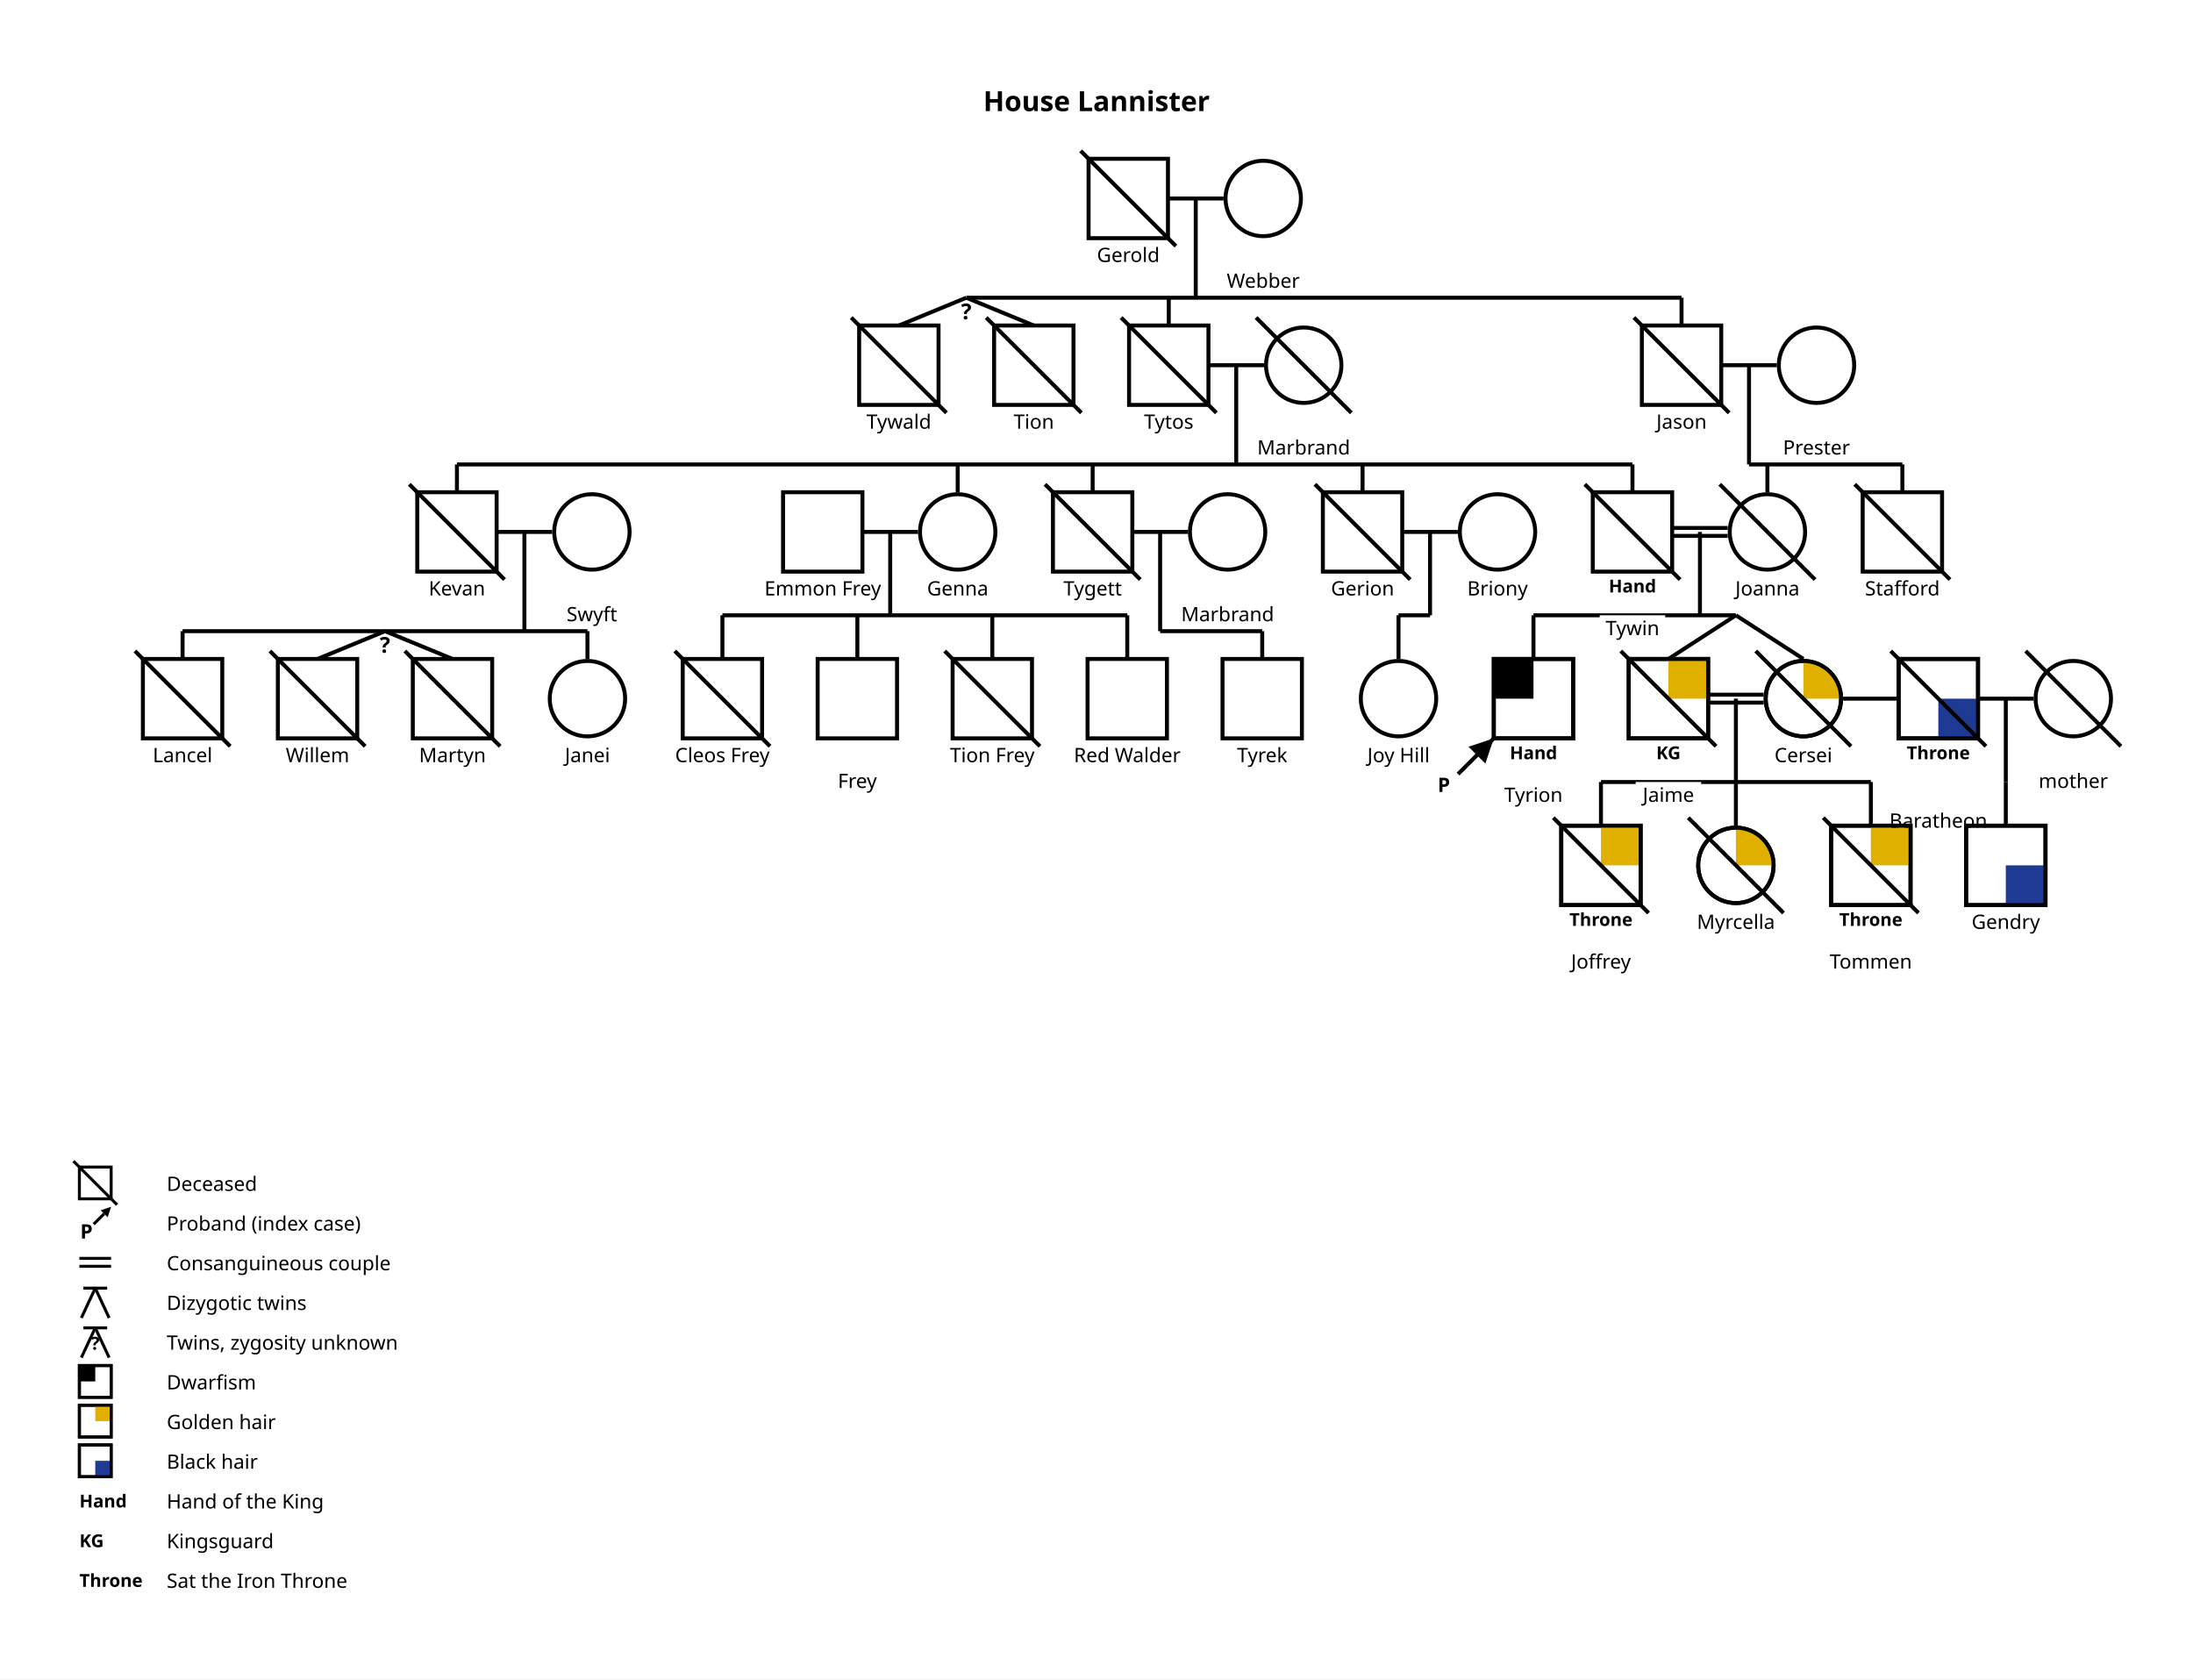
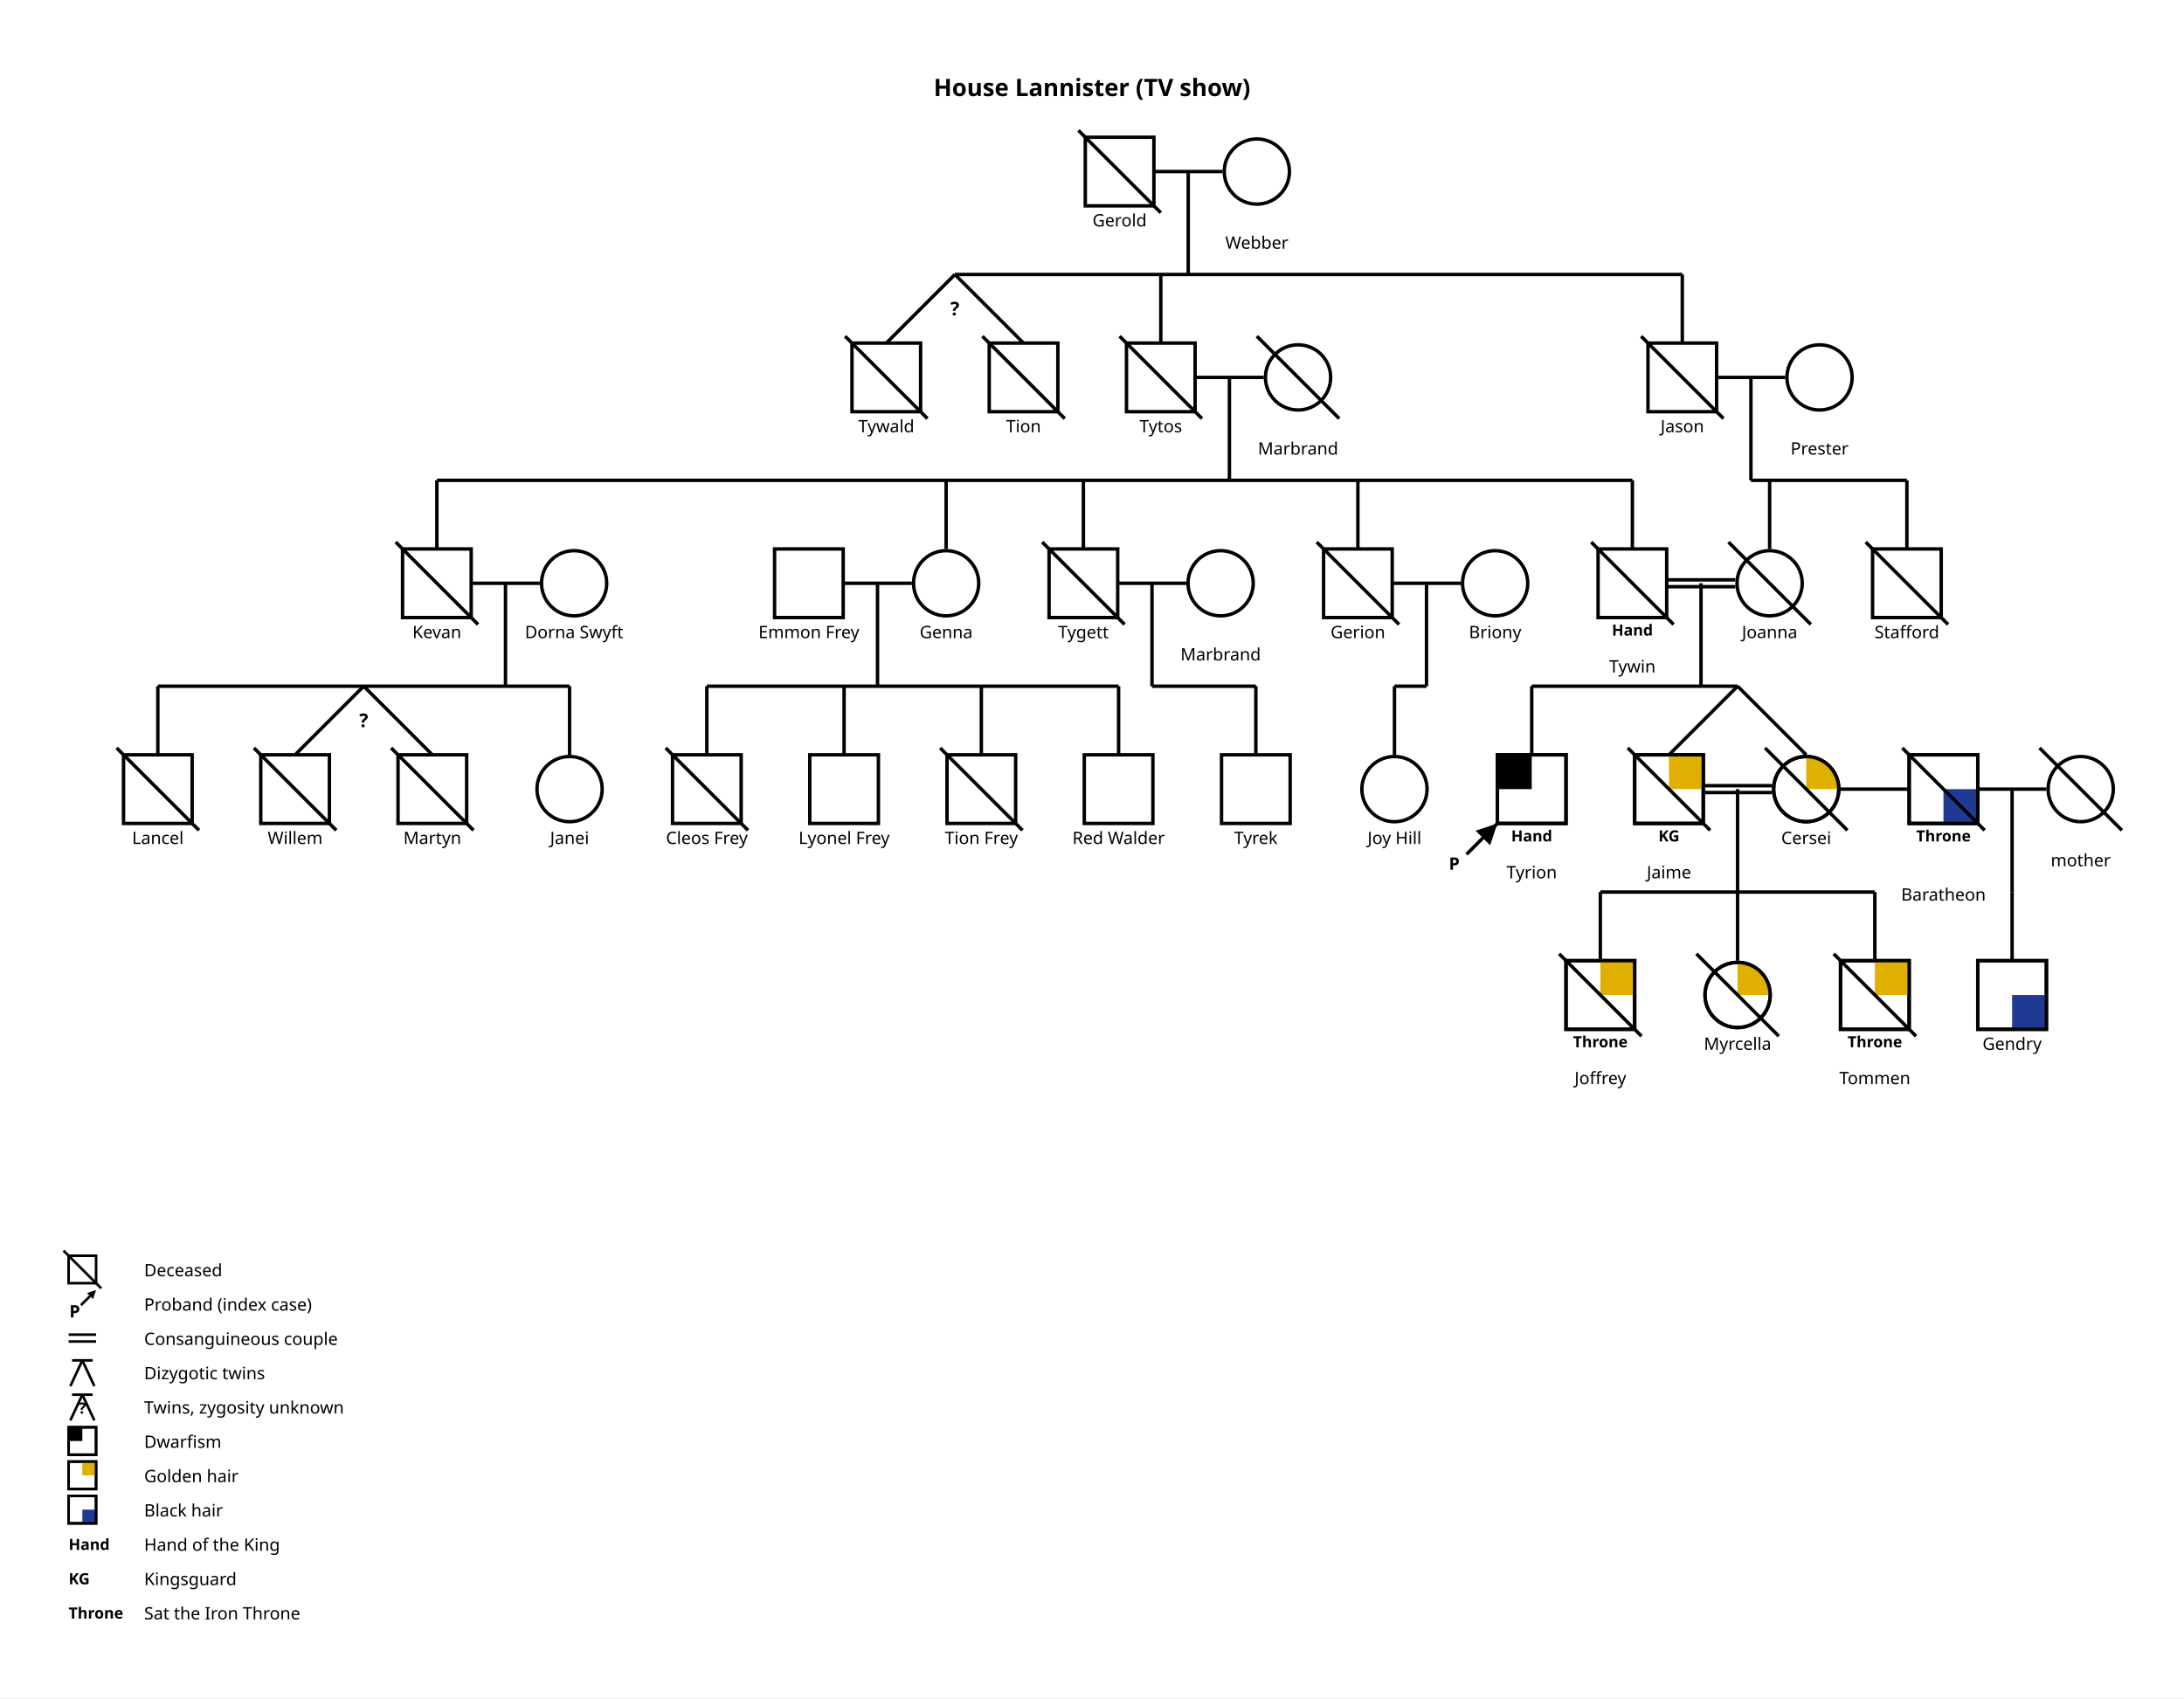
- <svg xmlns="http://www.w3.org/2000/svg" width="1105" height="846" viewBox="0 0 1105 846">
+ <svg xmlns="http://www.w3.org/2000/svg" width="1273" height="990" viewBox="0 0 1273 990">
  <defs>
    <marker id="proband-arrowhead" markerWidth="6" markerHeight="6" refX="6" refY="3" orient="auto">
      <path d="M 0 0 L 6 3 L 0 6 Z" fill="black" />
    </marker>
  </defs>
-   <rect width="1105" height="846" fill="white" />
-   <text class="chart-title" x="552.5" y="56" text-anchor="middle" font-family="sans-serif" font-size="14" font-weight="bold" fill="black">House Lannister</text>
+   <rect width="1273" height="990" fill="white" />
+   <text class="chart-title" x="636.5" y="56" text-anchor="middle" font-family="sans-serif" font-size="14" font-weight="bold" fill="black">House Lannister (TV show)</text>
  <g transform="translate(92 100)">
    <g class="couple-lines">
-       <path d="M 496.51 0 L 524.51 0" stroke="black" stroke-width="2" fill="none" />
-       <path d="M 516.91 84 L 544.91 84" stroke="black" stroke-width="2" fill="none" />
-       <path d="M 775.29 84 L 803.29 84" stroke="black" stroke-width="2" fill="none" />
-       <path d="M 158.24 168 L 186.24 168" stroke="black" stroke-width="2" fill="none" />
-       <path d="M 342.56 168 L 370.56 168" stroke="black" stroke-width="2" fill="none" />
-       <path d="M 478.56 168 L 506.56 168" stroke="black" stroke-width="2" fill="none" />
-       <path d="M 614.56 168 L 642.56 168" stroke="black" stroke-width="2" fill="none" />
-       <path d="M 750.56 166 L 778.56 166" stroke="black" stroke-width="2" fill="none" />
-       <path d="M 750.56 170 L 778.56 170" stroke="black" stroke-width="2" fill="none" />
-       <path d="M 768.68 250 L 796.68 250" stroke="black" stroke-width="2" fill="none" />
-       <path d="M 768.68 254 L 796.68 254" stroke="black" stroke-width="2" fill="none" />
-       <path d="M 836.68 252 L 864.68 252" stroke="black" stroke-width="2" fill="none" />
-       <path d="M 904.68 252 L 932.68 252" stroke="black" stroke-width="2" fill="none" />
+       <path d="M 580.59 0 L 620.59 0" stroke="black" stroke-width="2" fill="none" />
+       <path d="M 604.6 120 L 644.6 120" stroke="black" stroke-width="2" fill="none" />
+       <path d="M 908.57 120 L 948.57 120" stroke="black" stroke-width="2" fill="none" />
+       <path d="M 182.64 240 L 222.64 240" stroke="black" stroke-width="2" fill="none" />
+       <path d="M 399.48 240 L 439.48 240" stroke="black" stroke-width="2" fill="none" />
+       <path d="M 559.48 240 L 599.48 240" stroke="black" stroke-width="2" fill="none" />
+       <path d="M 719.48 240 L 759.48 240" stroke="black" stroke-width="2" fill="none" />
+       <path d="M 879.48 238 L 919.48 238" stroke="black" stroke-width="2" fill="none" />
+       <path d="M 879.48 242 L 919.48 242" stroke="black" stroke-width="2" fill="none" />
+       <path d="M 900.8 358 L 940.8 358" stroke="black" stroke-width="2" fill="none" />
+       <path d="M 900.8 362 L 940.8 362" stroke="black" stroke-width="2" fill="none" />
+       <path d="M 980.8 360 L 1020.8 360" stroke="black" stroke-width="2" fill="none" />
+       <path d="M 1060.8 360 L 1100.8 360" stroke="black" stroke-width="2" fill="none" />
    </g>
    <g class="sibship-lines">
-       <line x1="510.51" y1="0" x2="510.51" y2="50" stroke="black" stroke-width="2" />
-       <line x1="394.91" y1="50" x2="755.29" y2="50" stroke="black" stroke-width="2" />
-       <line x1="394.91" y1="50" x2="360.91" y2="64" stroke="black" stroke-width="2" />
-       <line x1="394.91" y1="50" x2="428.91" y2="64" stroke="black" stroke-width="2" />
-       <line x1="496.91" y1="50" x2="496.91" y2="64" stroke="black" stroke-width="2" />
-       <line x1="755.29" y1="50" x2="755.29" y2="64" stroke="black" stroke-width="2" />
-       <text x="394.91" y="60.85" text-anchor="middle" font-family="sans-serif" font-size="11" font-weight="bold" fill="black">?</text>
-       <line x1="530.91" y1="84" x2="530.91" y2="134" stroke="black" stroke-width="2" />
-       <line x1="138.24" y1="134" x2="730.56" y2="134" stroke="black" stroke-width="2" />
-       <line x1="138.24" y1="134" x2="138.24" y2="148" stroke="black" stroke-width="2" />
-       <line x1="390.56" y1="134" x2="390.56" y2="148" stroke="black" stroke-width="2" />
-       <line x1="458.56" y1="134" x2="458.56" y2="148" stroke="black" stroke-width="2" />
-       <line x1="594.56" y1="134" x2="594.56" y2="148" stroke="black" stroke-width="2" />
-       <line x1="730.56" y1="134" x2="730.56" y2="148" stroke="black" stroke-width="2" />
-       <line x1="789.29" y1="84" x2="789.29" y2="134" stroke="black" stroke-width="2" />
-       <line x1="789.29" y1="134" x2="866.56" y2="134" stroke="black" stroke-width="2" />
-       <line x1="798.56" y1="134" x2="798.56" y2="148" stroke="black" stroke-width="2" />
-       <line x1="866.56" y1="134" x2="866.56" y2="148" stroke="black" stroke-width="2" />
-       <line x1="172.24" y1="168" x2="172.24" y2="218" stroke="black" stroke-width="2" />
-       <line x1="0" y1="218" x2="204" y2="218" stroke="black" stroke-width="2" />
-       <line x1="0" y1="218" x2="0" y2="232" stroke="black" stroke-width="2" />
-       <line x1="102" y1="218" x2="68" y2="232" stroke="black" stroke-width="2" />
-       <line x1="102" y1="218" x2="136" y2="232" stroke="black" stroke-width="2" />
-       <line x1="204" y1="218" x2="204" y2="232" stroke="black" stroke-width="2" />
-       <text x="102" y="228.85" text-anchor="middle" font-family="sans-serif" font-size="11" font-weight="bold" fill="black">?</text>
-       <line x1="356.56" y1="168" x2="356.56" y2="210" stroke="black" stroke-width="2" />
-       <line x1="272" y1="210" x2="476" y2="210" stroke="black" stroke-width="2" />
-       <line x1="272" y1="210" x2="272" y2="232" stroke="black" stroke-width="2" />
-       <line x1="340" y1="210" x2="340" y2="232" stroke="black" stroke-width="2" />
-       <line x1="408" y1="210" x2="408" y2="232" stroke="black" stroke-width="2" />
-       <line x1="476" y1="210" x2="476" y2="232" stroke="black" stroke-width="2" />
-       <line x1="492.56" y1="168" x2="492.56" y2="218" stroke="black" stroke-width="2" />
-       <line x1="492.56" y1="218" x2="544" y2="218" stroke="black" stroke-width="2" />
-       <line x1="544" y1="218" x2="544" y2="232" stroke="black" stroke-width="2" />
-       <line x1="628.56" y1="168" x2="628.56" y2="210" stroke="black" stroke-width="2" />
-       <line x1="612.68" y1="210" x2="628.56" y2="210" stroke="black" stroke-width="2" />
-       <line x1="612.68" y1="210" x2="612.68" y2="232" stroke="black" stroke-width="2" />
-       <line x1="764.56" y1="168" x2="764.56" y2="210" stroke="black" stroke-width="2" />
-       <line x1="680.68" y1="210" x2="782.68" y2="210" stroke="black" stroke-width="2" />
-       <line x1="680.68" y1="210" x2="680.68" y2="232" stroke="black" stroke-width="2" />
-       <line x1="782.68" y1="210" x2="748.68" y2="232" stroke="black" stroke-width="2" />
-       <line x1="782.68" y1="210" x2="816.68" y2="232" stroke="black" stroke-width="2" />
-       <line x1="782.68" y1="252" x2="782.68" y2="294" stroke="black" stroke-width="2" />
-       <line x1="714.68" y1="294" x2="850.68" y2="294" stroke="black" stroke-width="2" />
-       <line x1="714.68" y1="294" x2="714.68" y2="316" stroke="black" stroke-width="2" />
-       <line x1="782.68" y1="294" x2="782.68" y2="316" stroke="black" stroke-width="2" />
-       <line x1="850.68" y1="294" x2="850.68" y2="316" stroke="black" stroke-width="2" />
-       <line x1="918.68" y1="252" x2="918.68" y2="294" stroke="black" stroke-width="2" />
-       <line x1="918.68" y1="294" x2="918.68" y2="294" stroke="black" stroke-width="2" />
-       <line x1="918.68" y1="294" x2="918.68" y2="316" stroke="black" stroke-width="2" />
+       <line x1="600.59" y1="0" x2="600.59" y2="60" stroke="black" stroke-width="2" />
+       <line x1="464.6" y1="60" x2="888.57" y2="60" stroke="black" stroke-width="2" />
+       <line x1="464.6" y1="60" x2="424.6" y2="100" stroke="black" stroke-width="2" />
+       <line x1="464.6" y1="60" x2="504.6" y2="100" stroke="black" stroke-width="2" />
+       <line x1="584.6" y1="60" x2="584.6" y2="100" stroke="black" stroke-width="2" />
+       <line x1="888.57" y1="60" x2="888.57" y2="100" stroke="black" stroke-width="2" />
+       <text x="464.6" y="83.85" text-anchor="middle" font-family="sans-serif" font-size="11" font-weight="bold" fill="black">?</text>
+       <line x1="624.6" y1="120" x2="624.6" y2="180" stroke="black" stroke-width="2" />
+       <line x1="162.64" y1="180" x2="859.48" y2="180" stroke="black" stroke-width="2" />
+       <line x1="162.64" y1="180" x2="162.64" y2="220" stroke="black" stroke-width="2" />
+       <line x1="459.48" y1="180" x2="459.48" y2="220" stroke="black" stroke-width="2" />
+       <line x1="539.48" y1="180" x2="539.48" y2="220" stroke="black" stroke-width="2" />
+       <line x1="699.48" y1="180" x2="699.48" y2="220" stroke="black" stroke-width="2" />
+       <line x1="859.48" y1="180" x2="859.48" y2="220" stroke="black" stroke-width="2" />
+       <line x1="928.57" y1="120" x2="928.57" y2="180" stroke="black" stroke-width="2" />
+       <line x1="928.57" y1="180" x2="1019.48" y2="180" stroke="black" stroke-width="2" />
+       <line x1="939.48" y1="180" x2="939.48" y2="220" stroke="black" stroke-width="2" />
+       <line x1="1019.48" y1="180" x2="1019.48" y2="220" stroke="black" stroke-width="2" />
+       <line x1="202.64" y1="240" x2="202.64" y2="300" stroke="black" stroke-width="2" />
+       <line x1="0" y1="300" x2="240" y2="300" stroke="black" stroke-width="2" />
+       <line x1="0" y1="300" x2="0" y2="340" stroke="black" stroke-width="2" />
+       <line x1="120" y1="300" x2="80" y2="340" stroke="black" stroke-width="2" />
+       <line x1="120" y1="300" x2="160" y2="340" stroke="black" stroke-width="2" />
+       <line x1="240" y1="300" x2="240" y2="340" stroke="black" stroke-width="2" />
+       <text x="120" y="323.85" text-anchor="middle" font-family="sans-serif" font-size="11" font-weight="bold" fill="black">?</text>
+       <line x1="419.48" y1="240" x2="419.48" y2="300" stroke="black" stroke-width="2" />
+       <line x1="320" y1="300" x2="560" y2="300" stroke="black" stroke-width="2" />
+       <line x1="320" y1="300" x2="320" y2="340" stroke="black" stroke-width="2" />
+       <line x1="400" y1="300" x2="400" y2="340" stroke="black" stroke-width="2" />
+       <line x1="480" y1="300" x2="480" y2="340" stroke="black" stroke-width="2" />
+       <line x1="560" y1="300" x2="560" y2="340" stroke="black" stroke-width="2" />
+       <line x1="579.48" y1="240" x2="579.48" y2="300" stroke="black" stroke-width="2" />
+       <line x1="579.48" y1="300" x2="640" y2="300" stroke="black" stroke-width="2" />
+       <line x1="640" y1="300" x2="640" y2="340" stroke="black" stroke-width="2" />
+       <line x1="739.48" y1="240" x2="739.48" y2="300" stroke="black" stroke-width="2" />
+       <line x1="720.8" y1="300" x2="739.48" y2="300" stroke="black" stroke-width="2" />
+       <line x1="720.8" y1="300" x2="720.8" y2="340" stroke="black" stroke-width="2" />
+       <line x1="899.48" y1="240" x2="899.48" y2="300" stroke="black" stroke-width="2" />
+       <line x1="800.8" y1="300" x2="920.8" y2="300" stroke="black" stroke-width="2" />
+       <line x1="800.8" y1="300" x2="800.8" y2="340" stroke="black" stroke-width="2" />
+       <line x1="920.8" y1="300" x2="880.8" y2="340" stroke="black" stroke-width="2" />
+       <line x1="920.8" y1="300" x2="960.8" y2="340" stroke="black" stroke-width="2" />
+       <line x1="920.8" y1="360" x2="920.8" y2="420" stroke="black" stroke-width="2" />
+       <line x1="840.8" y1="420" x2="1000.8" y2="420" stroke="black" stroke-width="2" />
+       <line x1="840.8" y1="420" x2="840.8" y2="460" stroke="black" stroke-width="2" />
+       <line x1="920.8" y1="420" x2="920.8" y2="460" stroke="black" stroke-width="2" />
+       <line x1="1000.8" y1="420" x2="1000.8" y2="460" stroke="black" stroke-width="2" />
+       <line x1="1080.8" y1="360" x2="1080.8" y2="420" stroke="black" stroke-width="2" />
+       <line x1="1080.8" y1="420" x2="1080.8" y2="420" stroke="black" stroke-width="2" />
+       <line x1="1080.8" y1="420" x2="1080.8" y2="460" stroke="black" stroke-width="2" />
    </g>
    <g class="assisted-lines">
</g>
    <g class="duplicate-arcs">
</g>
    <g class="symbols">
-       <g transform="translate(476.51 0)">
-         <rect x="-20" y="-20" width="40" height="40" stroke="black" stroke-width="2" fill="white" />
-         <line x1="-24" y1="-24" x2="24" y2="24" stroke="black" stroke-width="2" />
-       </g>
-       <g transform="translate(544.51 0)">
-         <circle cx="0" cy="0" r="19" stroke="black" stroke-width="2" fill="white" />
-       </g>
-       <g transform="translate(360.91 84)">
-         <rect x="-20" y="-20" width="40" height="40" stroke="black" stroke-width="2" fill="white" />
-         <line x1="-24" y1="-24" x2="24" y2="24" stroke="black" stroke-width="2" />
-       </g>
-       <g transform="translate(428.91 84)">
-         <rect x="-20" y="-20" width="40" height="40" stroke="black" stroke-width="2" fill="white" />
-         <line x1="-24" y1="-24" x2="24" y2="24" stroke="black" stroke-width="2" />
-       </g>
-       <g transform="translate(496.91 84)">
-         <rect x="-20" y="-20" width="40" height="40" stroke="black" stroke-width="2" fill="white" />
-         <line x1="-24" y1="-24" x2="24" y2="24" stroke="black" stroke-width="2" />
-       </g>
-       <g transform="translate(564.91 84)">
-         <circle cx="0" cy="0" r="19" stroke="black" stroke-width="2" fill="white" />
-         <line x1="-24" y1="-24" x2="24" y2="24" stroke="black" stroke-width="2" />
-       </g>
-       <g transform="translate(755.29 84)">
-         <rect x="-20" y="-20" width="40" height="40" stroke="black" stroke-width="2" fill="white" />
-         <line x1="-24" y1="-24" x2="24" y2="24" stroke="black" stroke-width="2" />
-       </g>
-       <g transform="translate(823.29 84)">
-         <circle cx="0" cy="0" r="19" stroke="black" stroke-width="2" fill="white" />
-       </g>
-       <g transform="translate(138.24 168)">
-         <rect x="-20" y="-20" width="40" height="40" stroke="black" stroke-width="2" fill="white" />
-         <line x1="-24" y1="-24" x2="24" y2="24" stroke="black" stroke-width="2" />
-       </g>
-       <g transform="translate(206.24 168)">
-         <circle cx="0" cy="0" r="19" stroke="black" stroke-width="2" fill="white" />
-       </g>
-       <g transform="translate(322.56 168)">
-         <rect x="-20" y="-20" width="40" height="40" stroke="black" stroke-width="2" fill="white" />
-       </g>
-       <g transform="translate(390.56 168)">
-         <circle cx="0" cy="0" r="19" stroke="black" stroke-width="2" fill="white" />
-       </g>
-       <g transform="translate(458.56 168)">
-         <rect x="-20" y="-20" width="40" height="40" stroke="black" stroke-width="2" fill="white" />
-         <line x1="-24" y1="-24" x2="24" y2="24" stroke="black" stroke-width="2" />
-       </g>
-       <g transform="translate(526.56 168)">
-         <circle cx="0" cy="0" r="19" stroke="black" stroke-width="2" fill="white" />
-       </g>
-       <g transform="translate(594.56 168)">
-         <rect x="-20" y="-20" width="40" height="40" stroke="black" stroke-width="2" fill="white" />
-         <line x1="-24" y1="-24" x2="24" y2="24" stroke="black" stroke-width="2" />
-       </g>
-       <g transform="translate(662.56 168)">
-         <circle cx="0" cy="0" r="19" stroke="black" stroke-width="2" fill="white" />
-       </g>
-       <g transform="translate(730.56 168)">
+       <g transform="translate(560.59 0)">
+         <rect x="-20" y="-20" width="40" height="40" stroke="black" stroke-width="2" fill="white" />
+         <line x1="-24" y1="-24" x2="24" y2="24" stroke="black" stroke-width="2" />
+       </g>
+       <g transform="translate(640.59 0)">
+         <circle cx="0" cy="0" r="19" stroke="black" stroke-width="2" fill="white" />
+       </g>
+       <g transform="translate(424.6 120)">
+         <rect x="-20" y="-20" width="40" height="40" stroke="black" stroke-width="2" fill="white" />
+         <line x1="-24" y1="-24" x2="24" y2="24" stroke="black" stroke-width="2" />
+       </g>
+       <g transform="translate(504.6 120)">
+         <rect x="-20" y="-20" width="40" height="40" stroke="black" stroke-width="2" fill="white" />
+         <line x1="-24" y1="-24" x2="24" y2="24" stroke="black" stroke-width="2" />
+       </g>
+       <g transform="translate(584.6 120)">
+         <rect x="-20" y="-20" width="40" height="40" stroke="black" stroke-width="2" fill="white" />
+         <line x1="-24" y1="-24" x2="24" y2="24" stroke="black" stroke-width="2" />
+       </g>
+       <g transform="translate(664.6 120)">
+         <circle cx="0" cy="0" r="19" stroke="black" stroke-width="2" fill="white" />
+         <line x1="-24" y1="-24" x2="24" y2="24" stroke="black" stroke-width="2" />
+       </g>
+       <g transform="translate(888.57 120)">
+         <rect x="-20" y="-20" width="40" height="40" stroke="black" stroke-width="2" fill="white" />
+         <line x1="-24" y1="-24" x2="24" y2="24" stroke="black" stroke-width="2" />
+       </g>
+       <g transform="translate(968.57 120)">
+         <circle cx="0" cy="0" r="19" stroke="black" stroke-width="2" fill="white" />
+       </g>
+       <g transform="translate(162.64 240)">
+         <rect x="-20" y="-20" width="40" height="40" stroke="black" stroke-width="2" fill="white" />
+         <line x1="-24" y1="-24" x2="24" y2="24" stroke="black" stroke-width="2" />
+       </g>
+       <g transform="translate(242.64 240)">
+         <circle cx="0" cy="0" r="19" stroke="black" stroke-width="2" fill="white" />
+       </g>
+       <g transform="translate(379.48 240)">
+         <rect x="-20" y="-20" width="40" height="40" stroke="black" stroke-width="2" fill="white" />
+       </g>
+       <g transform="translate(459.48 240)">
+         <circle cx="0" cy="0" r="19" stroke="black" stroke-width="2" fill="white" />
+       </g>
+       <g transform="translate(539.48 240)">
+         <rect x="-20" y="-20" width="40" height="40" stroke="black" stroke-width="2" fill="white" />
+         <line x1="-24" y1="-24" x2="24" y2="24" stroke="black" stroke-width="2" />
+       </g>
+       <g transform="translate(619.48 240)">
+         <circle cx="0" cy="0" r="19" stroke="black" stroke-width="2" fill="white" />
+       </g>
+       <g transform="translate(699.48 240)">
+         <rect x="-20" y="-20" width="40" height="40" stroke="black" stroke-width="2" fill="white" />
+         <line x1="-24" y1="-24" x2="24" y2="24" stroke="black" stroke-width="2" />
+       </g>
+       <g transform="translate(779.48 240)">
+         <circle cx="0" cy="0" r="19" stroke="black" stroke-width="2" fill="white" />
+       </g>
+       <g transform="translate(859.48 240)">
        <rect x="-20" y="-20" width="40" height="40" stroke="black" stroke-width="2" fill="white" />
        <text x="0" y="30.5" text-anchor="middle" font-family="sans-serif" font-size="9" font-weight="bold" fill="#000000">Hand</text>
        <line x1="-24" y1="-24" x2="24" y2="24" stroke="black" stroke-width="2" />
      </g>
-       <g transform="translate(798.56 168)">
-         <circle cx="0" cy="0" r="19" stroke="black" stroke-width="2" fill="white" />
-         <line x1="-24" y1="-24" x2="24" y2="24" stroke="black" stroke-width="2" />
-       </g>
-       <g transform="translate(866.56 168)">
-         <rect x="-20" y="-20" width="40" height="40" stroke="black" stroke-width="2" fill="white" />
-         <line x1="-24" y1="-24" x2="24" y2="24" stroke="black" stroke-width="2" />
-       </g>
-       <g transform="translate(0 252)">
-         <rect x="-20" y="-20" width="40" height="40" stroke="black" stroke-width="2" fill="white" />
-         <line x1="-24" y1="-24" x2="24" y2="24" stroke="black" stroke-width="2" />
-       </g>
-       <g transform="translate(68 252)">
-         <rect x="-20" y="-20" width="40" height="40" stroke="black" stroke-width="2" fill="white" />
-         <line x1="-24" y1="-24" x2="24" y2="24" stroke="black" stroke-width="2" />
-       </g>
-       <g transform="translate(136 252)">
-         <rect x="-20" y="-20" width="40" height="40" stroke="black" stroke-width="2" fill="white" />
-         <line x1="-24" y1="-24" x2="24" y2="24" stroke="black" stroke-width="2" />
-       </g>
-       <g transform="translate(204 252)">
-         <circle cx="0" cy="0" r="19" stroke="black" stroke-width="2" fill="white" />
-       </g>
-       <g transform="translate(272 252)">
-         <rect x="-20" y="-20" width="40" height="40" stroke="black" stroke-width="2" fill="white" />
-         <line x1="-24" y1="-24" x2="24" y2="24" stroke="black" stroke-width="2" />
-       </g>
-       <g transform="translate(340 252)">
-         <rect x="-20" y="-20" width="40" height="40" stroke="black" stroke-width="2" fill="white" />
-       </g>
-       <g transform="translate(408 252)">
-         <rect x="-20" y="-20" width="40" height="40" stroke="black" stroke-width="2" fill="white" />
-         <line x1="-24" y1="-24" x2="24" y2="24" stroke="black" stroke-width="2" />
-       </g>
-       <g transform="translate(476 252)">
-         <rect x="-20" y="-20" width="40" height="40" stroke="black" stroke-width="2" fill="white" />
-       </g>
-       <g transform="translate(544 252)">
-         <rect x="-20" y="-20" width="40" height="40" stroke="black" stroke-width="2" fill="white" />
-       </g>
-       <g transform="translate(612.68 252)">
-         <circle cx="0" cy="0" r="19" stroke="black" stroke-width="2" fill="white" />
-       </g>
-       <g transform="translate(680.68 252)">
+       <g transform="translate(939.48 240)">
+         <circle cx="0" cy="0" r="19" stroke="black" stroke-width="2" fill="white" />
+         <line x1="-24" y1="-24" x2="24" y2="24" stroke="black" stroke-width="2" />
+       </g>
+       <g transform="translate(1019.48 240)">
+         <rect x="-20" y="-20" width="40" height="40" stroke="black" stroke-width="2" fill="white" />
+         <line x1="-24" y1="-24" x2="24" y2="24" stroke="black" stroke-width="2" />
+       </g>
+       <g transform="translate(0 360)">
+         <rect x="-20" y="-20" width="40" height="40" stroke="black" stroke-width="2" fill="white" />
+         <line x1="-24" y1="-24" x2="24" y2="24" stroke="black" stroke-width="2" />
+       </g>
+       <g transform="translate(80 360)">
+         <rect x="-20" y="-20" width="40" height="40" stroke="black" stroke-width="2" fill="white" />
+         <line x1="-24" y1="-24" x2="24" y2="24" stroke="black" stroke-width="2" />
+       </g>
+       <g transform="translate(160 360)">
+         <rect x="-20" y="-20" width="40" height="40" stroke="black" stroke-width="2" fill="white" />
+         <line x1="-24" y1="-24" x2="24" y2="24" stroke="black" stroke-width="2" />
+       </g>
+       <g transform="translate(240 360)">
+         <circle cx="0" cy="0" r="19" stroke="black" stroke-width="2" fill="white" />
+       </g>
+       <g transform="translate(320 360)">
+         <rect x="-20" y="-20" width="40" height="40" stroke="black" stroke-width="2" fill="white" />
+         <line x1="-24" y1="-24" x2="24" y2="24" stroke="black" stroke-width="2" />
+       </g>
+       <g transform="translate(400 360)">
+         <rect x="-20" y="-20" width="40" height="40" stroke="black" stroke-width="2" fill="white" />
+       </g>
+       <g transform="translate(480 360)">
+         <rect x="-20" y="-20" width="40" height="40" stroke="black" stroke-width="2" fill="white" />
+         <line x1="-24" y1="-24" x2="24" y2="24" stroke="black" stroke-width="2" />
+       </g>
+       <g transform="translate(560 360)">
+         <rect x="-20" y="-20" width="40" height="40" stroke="black" stroke-width="2" fill="white" />
+       </g>
+       <g transform="translate(640 360)">
+         <rect x="-20" y="-20" width="40" height="40" stroke="black" stroke-width="2" fill="white" />
+       </g>
+       <g transform="translate(720.8 360)">
+         <circle cx="0" cy="0" r="19" stroke="black" stroke-width="2" fill="white" />
+       </g>
+       <g transform="translate(800.8 360)">
        <clipPath id="symbol-clip-3-10">
          <rect x="-20" y="-20" width="40" height="40" />
        </clipPath>
        <rect x="-20" y="-20" width="40" height="40" stroke="black" stroke-width="2" fill="white" />
        <path d="M 0 0 L -40 0 A 40 40 0 0 1 0 -40 Z" fill="#000000" clip-path="url(#symbol-clip-3-10)" />
        <rect x="-20" y="-20" width="40" height="40" stroke="black" stroke-width="2" fill="none" />
        <text x="0" y="30.5" text-anchor="middle" font-family="sans-serif" font-size="9" font-weight="bold" fill="#000000">Hand</text>
        <line x1="-38" y1="38" x2="-20" y2="20" stroke="black" stroke-width="2" marker-end="url(#proband-arrowhead)" />
        <rect x="-50" y="38" width="8.5" height="10" fill="white" />
        <text class="proband-letter" x="-42" y="47" text-anchor="end" font-family="sans-serif" font-size="10" font-weight="bold" fill="black">P</text>
      </g>
-       <g transform="translate(748.68 252)">
+       <g transform="translate(880.8 360)">
        <clipPath id="symbol-clip-3-11">
          <rect x="-20" y="-20" width="40" height="40" />
        </clipPath>
        <rect x="-20" y="-20" width="40" height="40" stroke="black" stroke-width="2" fill="white" />
        <path d="M 0 0 L 0 -40 A 40 40 0 0 1 40 0 Z" fill="#e0b000" clip-path="url(#symbol-clip-3-11)" />
        <rect x="-20" y="-20" width="40" height="40" stroke="black" stroke-width="2" fill="none" />
        <text x="0" y="30.5" text-anchor="middle" font-family="sans-serif" font-size="9" font-weight="bold" fill="#000000">KG</text>
        <line x1="-24" y1="-24" x2="24" y2="24" stroke="black" stroke-width="2" />
      </g>
-       <g transform="translate(816.68 252)">
+       <g transform="translate(960.8 360)">
        <clipPath id="symbol-clip-3-12">
          <circle cx="0" cy="0" r="19" />
        </clipPath>
        <circle cx="0" cy="0" r="19" stroke="black" stroke-width="2" fill="white" />
        <path d="M 0 0 L 0 -40 A 40 40 0 0 1 40 0 Z" fill="#e0b000" clip-path="url(#symbol-clip-3-12)" />
        <circle cx="0" cy="0" r="19" stroke="black" stroke-width="2" fill="none" />
        <line x1="-24" y1="-24" x2="24" y2="24" stroke="black" stroke-width="2" />
      </g>
-       <g transform="translate(884.68 252)">
+       <g transform="translate(1040.8 360)">
        <clipPath id="symbol-clip-3-13">
          <rect x="-20" y="-20" width="40" height="40" />
        </clipPath>
        <rect x="-20" y="-20" width="40" height="40" stroke="black" stroke-width="2" fill="white" />
        <path d="M 0 0 L 40 0 A 40 40 0 0 1 0 40 Z" fill="#1f3a93" clip-path="url(#symbol-clip-3-13)" />
        <rect x="-20" y="-20" width="40" height="40" stroke="black" stroke-width="2" fill="none" />
        <text x="0" y="30.5" text-anchor="middle" font-family="sans-serif" font-size="9" font-weight="bold" fill="#000000">Throne</text>
        <line x1="-24" y1="-24" x2="24" y2="24" stroke="black" stroke-width="2" />
      </g>
-       <g transform="translate(952.68 252)">
-         <circle cx="0" cy="0" r="19" stroke="black" stroke-width="2" fill="white" />
-         <line x1="-24" y1="-24" x2="24" y2="24" stroke="black" stroke-width="2" />
-       </g>
-       <g transform="translate(714.68 336)">
+       <g transform="translate(1120.8 360)">
+         <circle cx="0" cy="0" r="19" stroke="black" stroke-width="2" fill="white" />
+         <line x1="-24" y1="-24" x2="24" y2="24" stroke="black" stroke-width="2" />
+       </g>
+       <g transform="translate(840.8 480)">
        <clipPath id="symbol-clip-4-0">
          <rect x="-20" y="-20" width="40" height="40" />
        </clipPath>
        <rect x="-20" y="-20" width="40" height="40" stroke="black" stroke-width="2" fill="white" />
        <path d="M 0 0 L 0 -40 A 40 40 0 0 1 40 0 Z" fill="#e0b000" clip-path="url(#symbol-clip-4-0)" />
        <rect x="-20" y="-20" width="40" height="40" stroke="black" stroke-width="2" fill="none" />
        <text x="0" y="30.5" text-anchor="middle" font-family="sans-serif" font-size="9" font-weight="bold" fill="#000000">Throne</text>
        <line x1="-24" y1="-24" x2="24" y2="24" stroke="black" stroke-width="2" />
      </g>
-       <g transform="translate(782.68 336)">
+       <g transform="translate(920.8 480)">
        <clipPath id="symbol-clip-4-1">
          <circle cx="0" cy="0" r="19" />
        </clipPath>
        <circle cx="0" cy="0" r="19" stroke="black" stroke-width="2" fill="white" />
        <path d="M 0 0 L 0 -40 A 40 40 0 0 1 40 0 Z" fill="#e0b000" clip-path="url(#symbol-clip-4-1)" />
        <circle cx="0" cy="0" r="19" stroke="black" stroke-width="2" fill="none" />
        <line x1="-24" y1="-24" x2="24" y2="24" stroke="black" stroke-width="2" />
      </g>
-       <g transform="translate(850.68 336)">
+       <g transform="translate(1000.8 480)">
        <clipPath id="symbol-clip-4-2">
          <rect x="-20" y="-20" width="40" height="40" />
        </clipPath>
        <rect x="-20" y="-20" width="40" height="40" stroke="black" stroke-width="2" fill="white" />
        <path d="M 0 0 L 0 -40 A 40 40 0 0 1 40 0 Z" fill="#e0b000" clip-path="url(#symbol-clip-4-2)" />
        <rect x="-20" y="-20" width="40" height="40" stroke="black" stroke-width="2" fill="none" />
        <text x="0" y="30.5" text-anchor="middle" font-family="sans-serif" font-size="9" font-weight="bold" fill="#000000">Throne</text>
        <line x1="-24" y1="-24" x2="24" y2="24" stroke="black" stroke-width="2" />
      </g>
-       <g transform="translate(918.68 336)">
+       <g transform="translate(1080.8 480)">
        <clipPath id="symbol-clip-4-3">
          <rect x="-20" y="-20" width="40" height="40" />
        </clipPath>
        <rect x="-20" y="-20" width="40" height="40" stroke="black" stroke-width="2" fill="white" />
        <path d="M 0 0 L 40 0 A 40 40 0 0 1 0 40 Z" fill="#1f3a93" clip-path="url(#symbol-clip-4-3)" />
        <rect x="-20" y="-20" width="40" height="40" stroke="black" stroke-width="2" fill="none" />
      </g>
    </g>
    <g class="labels">
-       <text x="476.51" y="32" text-anchor="middle" font-family="sans-serif" font-size="10" fill="black">Gerold</text>
-       <text x="544.51" y="32" text-anchor="middle" font-family="sans-serif" font-size="10" fill="black" />
-       <text x="544.51" y="45" text-anchor="middle" font-family="sans-serif" font-size="10" fill="black">Webber</text>
-       <text x="360.91" y="116" text-anchor="middle" font-family="sans-serif" font-size="10" fill="black">Tywald</text>
-       <text x="428.91" y="116" text-anchor="middle" font-family="sans-serif" font-size="10" fill="black">Tion</text>
-       <text x="496.91" y="116" text-anchor="middle" font-family="sans-serif" font-size="10" fill="black">Tytos</text>
-       <text x="564.91" y="116" text-anchor="middle" font-family="sans-serif" font-size="10" fill="black" />
-       <text x="564.91" y="129" text-anchor="middle" font-family="sans-serif" font-size="10" fill="black">Marbrand</text>
-       <text x="755.29" y="116" text-anchor="middle" font-family="sans-serif" font-size="10" fill="black">Jason</text>
-       <text x="823.29" y="116" text-anchor="middle" font-family="sans-serif" font-size="10" fill="black" />
-       <text x="823.29" y="129" text-anchor="middle" font-family="sans-serif" font-size="10" fill="black">Prester</text>
-       <text x="138.24" y="200" text-anchor="middle" font-family="sans-serif" font-size="10" fill="black">Kevan</text>
-       <text x="206.24" y="200" text-anchor="middle" font-family="sans-serif" font-size="10" fill="black" />
-       <text x="206.24" y="213" text-anchor="middle" font-family="sans-serif" font-size="10" fill="black">Swyft</text>
-       <text x="322.56" y="200" text-anchor="middle" font-family="sans-serif" font-size="10" fill="black">Emmon Frey</text>
-       <text x="390.56" y="200" text-anchor="middle" font-family="sans-serif" font-size="10" fill="black">Genna</text>
-       <text x="458.56" y="200" text-anchor="middle" font-family="sans-serif" font-size="10" fill="black">Tygett</text>
-       <text x="526.56" y="200" text-anchor="middle" font-family="sans-serif" font-size="10" fill="black" />
-       <text x="526.56" y="213" text-anchor="middle" font-family="sans-serif" font-size="10" fill="black">Marbrand</text>
-       <text x="594.56" y="200" text-anchor="middle" font-family="sans-serif" font-size="10" fill="black">Gerion</text>
-       <text x="662.56" y="200" text-anchor="middle" font-family="sans-serif" font-size="10" fill="black">Briony</text>
-       <rect x="714.06" y="210" width="33" height="13" fill="white" />
-       <text x="730.56" y="220" text-anchor="middle" font-family="sans-serif" font-size="10" fill="black">Tywin</text>
-       <text x="798.56" y="200" text-anchor="middle" font-family="sans-serif" font-size="10" fill="black">Joanna</text>
-       <text x="866.56" y="200" text-anchor="middle" font-family="sans-serif" font-size="10" fill="black">Stafford</text>
-       <text x="0" y="284" text-anchor="middle" font-family="sans-serif" font-size="10" fill="black">Lancel</text>
-       <text x="68" y="284" text-anchor="middle" font-family="sans-serif" font-size="10" fill="black">Willem</text>
-       <text x="136" y="284" text-anchor="middle" font-family="sans-serif" font-size="10" fill="black">Martyn</text>
-       <text x="204" y="284" text-anchor="middle" font-family="sans-serif" font-size="10" fill="black">Janei</text>
-       <text x="272" y="284" text-anchor="middle" font-family="sans-serif" font-size="10" fill="black">Cleos Frey</text>
-       <text x="340" y="284" text-anchor="middle" font-family="sans-serif" font-size="10" fill="black" />
-       <text x="340" y="297" text-anchor="middle" font-family="sans-serif" font-size="10" fill="black">Frey</text>
-       <text x="408" y="284" text-anchor="middle" font-family="sans-serif" font-size="10" fill="black">Tion Frey</text>
-       <text x="476" y="284" text-anchor="middle" font-family="sans-serif" font-size="10" fill="black">Red Walder</text>
-       <text x="544" y="284" text-anchor="middle" font-family="sans-serif" font-size="10" fill="black">Tyrek</text>
-       <text x="612.68" y="284" text-anchor="middle" font-family="sans-serif" font-size="10" fill="black">Joy Hill</text>
-       <text x="680.68" y="304" text-anchor="middle" font-family="sans-serif" font-size="10" fill="black">Tyrion</text>
-       <rect x="732.18" y="294" width="33" height="13" fill="white" />
-       <text x="748.68" y="304" text-anchor="middle" font-family="sans-serif" font-size="10" fill="black">Jaime</text>
-       <text x="816.68" y="284" text-anchor="middle" font-family="sans-serif" font-size="10" fill="black">Cersei</text>
-       <text x="884.68" y="304" text-anchor="middle" font-family="sans-serif" font-size="10" fill="black" />
-       <text x="884.68" y="317" text-anchor="middle" font-family="sans-serif" font-size="10" fill="black">Baratheon</text>
-       <text x="952.68" y="284" text-anchor="middle" font-family="sans-serif" font-size="10" fill="black" />
-       <text x="952.68" y="297" text-anchor="middle" font-family="sans-serif" font-size="10" fill="black">mother</text>
-       <text x="714.68" y="388" text-anchor="middle" font-family="sans-serif" font-size="10" fill="black">Joffrey</text>
-       <text x="782.68" y="368" text-anchor="middle" font-family="sans-serif" font-size="10" fill="black">Myrcella</text>
-       <text x="850.68" y="388" text-anchor="middle" font-family="sans-serif" font-size="10" fill="black">Tommen</text>
-       <text x="918.68" y="368" text-anchor="middle" font-family="sans-serif" font-size="10" fill="black">Gendry</text>
+       <text x="560.59" y="32" text-anchor="middle" font-family="sans-serif" font-size="10" fill="black">Gerold</text>
+       <text x="640.59" y="32" text-anchor="middle" font-family="sans-serif" font-size="10" fill="black" />
+       <text x="640.59" y="45" text-anchor="middle" font-family="sans-serif" font-size="10" fill="black">Webber</text>
+       <text x="424.6" y="152" text-anchor="middle" font-family="sans-serif" font-size="10" fill="black">Tywald</text>
+       <text x="504.6" y="152" text-anchor="middle" font-family="sans-serif" font-size="10" fill="black">Tion</text>
+       <text x="584.6" y="152" text-anchor="middle" font-family="sans-serif" font-size="10" fill="black">Tytos</text>
+       <text x="664.6" y="152" text-anchor="middle" font-family="sans-serif" font-size="10" fill="black" />
+       <text x="664.6" y="165" text-anchor="middle" font-family="sans-serif" font-size="10" fill="black">Marbrand</text>
+       <text x="888.57" y="152" text-anchor="middle" font-family="sans-serif" font-size="10" fill="black">Jason</text>
+       <text x="968.57" y="152" text-anchor="middle" font-family="sans-serif" font-size="10" fill="black" />
+       <text x="968.57" y="165" text-anchor="middle" font-family="sans-serif" font-size="10" fill="black">Prester</text>
+       <text x="162.64" y="272" text-anchor="middle" font-family="sans-serif" font-size="10" fill="black">Kevan</text>
+       <text x="242.64" y="272" text-anchor="middle" font-family="sans-serif" font-size="10" fill="black">Dorna Swyft</text>
+       <text x="379.48" y="272" text-anchor="middle" font-family="sans-serif" font-size="10" fill="black">Emmon Frey</text>
+       <text x="459.48" y="272" text-anchor="middle" font-family="sans-serif" font-size="10" fill="black">Genna</text>
+       <text x="539.48" y="272" text-anchor="middle" font-family="sans-serif" font-size="10" fill="black">Tygett</text>
+       <text x="619.48" y="272" text-anchor="middle" font-family="sans-serif" font-size="10" fill="black" />
+       <text x="619.48" y="285" text-anchor="middle" font-family="sans-serif" font-size="10" fill="black">Marbrand</text>
+       <text x="699.48" y="272" text-anchor="middle" font-family="sans-serif" font-size="10" fill="black">Gerion</text>
+       <text x="779.48" y="272" text-anchor="middle" font-family="sans-serif" font-size="10" fill="black">Briony</text>
+       <text x="859.48" y="292" text-anchor="middle" font-family="sans-serif" font-size="10" fill="black">Tywin</text>
+       <text x="939.48" y="272" text-anchor="middle" font-family="sans-serif" font-size="10" fill="black">Joanna</text>
+       <text x="1019.48" y="272" text-anchor="middle" font-family="sans-serif" font-size="10" fill="black">Stafford</text>
+       <text x="0" y="392" text-anchor="middle" font-family="sans-serif" font-size="10" fill="black">Lancel</text>
+       <text x="80" y="392" text-anchor="middle" font-family="sans-serif" font-size="10" fill="black">Willem</text>
+       <text x="160" y="392" text-anchor="middle" font-family="sans-serif" font-size="10" fill="black">Martyn</text>
+       <text x="240" y="392" text-anchor="middle" font-family="sans-serif" font-size="10" fill="black">Janei</text>
+       <text x="320" y="392" text-anchor="middle" font-family="sans-serif" font-size="10" fill="black">Cleos Frey</text>
+       <text x="400" y="392" text-anchor="middle" font-family="sans-serif" font-size="10" fill="black">Lyonel Frey</text>
+       <text x="480" y="392" text-anchor="middle" font-family="sans-serif" font-size="10" fill="black">Tion Frey</text>
+       <text x="560" y="392" text-anchor="middle" font-family="sans-serif" font-size="10" fill="black">Red Walder</text>
+       <text x="640" y="392" text-anchor="middle" font-family="sans-serif" font-size="10" fill="black">Tyrek</text>
+       <text x="720.8" y="392" text-anchor="middle" font-family="sans-serif" font-size="10" fill="black">Joy Hill</text>
+       <text x="800.8" y="412" text-anchor="middle" font-family="sans-serif" font-size="10" fill="black">Tyrion</text>
+       <text x="880.8" y="412" text-anchor="middle" font-family="sans-serif" font-size="10" fill="black">Jaime</text>
+       <text x="960.8" y="392" text-anchor="middle" font-family="sans-serif" font-size="10" fill="black">Cersei</text>
+       <text x="1040.8" y="412" text-anchor="middle" font-family="sans-serif" font-size="10" fill="black" />
+       <text x="1040.8" y="425" text-anchor="middle" font-family="sans-serif" font-size="10" fill="black">Baratheon</text>
+       <text x="1120.8" y="392" text-anchor="middle" font-family="sans-serif" font-size="10" fill="black" />
+       <text x="1120.8" y="405" text-anchor="middle" font-family="sans-serif" font-size="10" fill="black">mother</text>
+       <text x="840.8" y="532" text-anchor="middle" font-family="sans-serif" font-size="10" fill="black">Joffrey</text>
+       <text x="920.8" y="512" text-anchor="middle" font-family="sans-serif" font-size="10" fill="black">Myrcella</text>
+       <text x="1000.8" y="532" text-anchor="middle" font-family="sans-serif" font-size="10" fill="black">Tommen</text>
+       <text x="1080.8" y="512" text-anchor="middle" font-family="sans-serif" font-size="10" fill="black">Gendry</text>
    </g>
    <g class="consanguinity-labels">
</g>
  </g>
-   <g class="pedigree-key" transform="translate(0 586)">
+   <g class="pedigree-key" transform="translate(0 730)">
    <rect x="40" y="2" width="16" height="16" fill="white" stroke="black" stroke-width="1.5" />
    <line x1="37" y1="-1" x2="59" y2="21" stroke="black" stroke-width="1.5" />
    <text x="84" y="14" font-family="sans-serif" font-size="10" fill="black">Deceased</text>
    <line x1="47.2" y1="30.8" x2="52.46" y2="25.54" stroke="black" stroke-width="1.5" />
    <polygon points="56,22 54.23,27.3 50.7,23.77" fill="black" />
    <text x="46.7" y="38" text-anchor="end" font-family="sans-serif" font-size="10" font-weight="bold" fill="black">P</text>
    <text x="84" y="34" font-family="sans-serif" font-size="10" fill="black">Proband (index case)</text>
    <line x1="40" y1="48" x2="56" y2="48" stroke="black" stroke-width="1.5" />
    <line x1="40" y1="52" x2="56" y2="52" stroke="black" stroke-width="1.5" />
    <text x="84" y="54" font-family="sans-serif" font-size="10" fill="black">Consanguineous couple</text>
    <line x1="42" y1="63" x2="54" y2="63" stroke="black" stroke-width="1.5" />
    <line x1="48" y1="63" x2="41" y2="78" stroke="black" stroke-width="1.5" />
    <line x1="48" y1="63" x2="55" y2="78" stroke="black" stroke-width="1.5" />
    <text x="84" y="74" font-family="sans-serif" font-size="10" fill="black">Dizygotic twins</text>
    <line x1="42" y1="83" x2="54" y2="83" stroke="black" stroke-width="1.5" />
    <line x1="48" y1="83" x2="41" y2="98" stroke="black" stroke-width="1.5" />
    <line x1="48" y1="83" x2="55" y2="98" stroke="black" stroke-width="1.5" />
    <text x="48" y="94" text-anchor="middle" font-family="sans-serif" font-size="9" font-weight="bold" fill="black">?</text>
    <text x="84" y="94" font-family="sans-serif" font-size="10" fill="black">Twins, zygosity unknown</text>
    <clipPath id="legend-clip-dwarfism">
      <rect x="40" y="102" width="16" height="16" />
    </clipPath>
    <rect x="40" y="102" width="16" height="16" fill="white" stroke="black" stroke-width="1.5" />
    <path d="M 48 110 L 32 110 A 16 16 0 0 1 48 94 Z" fill="#000000" clip-path="url(#legend-clip-dwarfism)" />
    <rect x="40" y="102" width="16" height="16" fill="none" stroke="black" stroke-width="1.5" />
    <text x="84" y="114" font-family="sans-serif" font-size="10" fill="black">Dwarfism</text>
    <clipPath id="legend-clip-golden">
      <rect x="40" y="122" width="16" height="16" />
    </clipPath>
    <rect x="40" y="122" width="16" height="16" fill="white" stroke="black" stroke-width="1.5" />
    <path d="M 48 130 L 48 114 A 16 16 0 0 1 64 130 Z" fill="#e0b000" clip-path="url(#legend-clip-golden)" />
    <rect x="40" y="122" width="16" height="16" fill="none" stroke="black" stroke-width="1.5" />
    <text x="84" y="134" font-family="sans-serif" font-size="10" fill="black">Golden hair</text>
    <clipPath id="legend-clip-black_hair">
      <rect x="40" y="142" width="16" height="16" />
    </clipPath>
    <rect x="40" y="142" width="16" height="16" fill="white" stroke="black" stroke-width="1.5" />
    <path d="M 48 150 L 64 150 A 16 16 0 0 1 48 166 Z" fill="#1f3a93" clip-path="url(#legend-clip-black_hair)" />
    <rect x="40" y="142" width="16" height="16" fill="none" stroke="black" stroke-width="1.5" />
    <text x="84" y="154" font-family="sans-serif" font-size="10" fill="black">Black hair</text>
    <text x="40" y="173.5" font-family="sans-serif" font-size="9" font-weight="bold" fill="#000000">Hand</text>
    <text x="84" y="174" font-family="sans-serif" font-size="10" fill="black">Hand of the King</text>
    <text x="40" y="193.5" font-family="sans-serif" font-size="9" font-weight="bold" fill="#000000">KG</text>
    <text x="84" y="194" font-family="sans-serif" font-size="10" fill="black">Kingsguard</text>
    <text x="40" y="213.5" font-family="sans-serif" font-size="9" font-weight="bold" fill="#000000">Throne</text>
    <text x="84" y="214" font-family="sans-serif" font-size="10" fill="black">Sat the Iron Throne</text>
  </g>
</svg>
